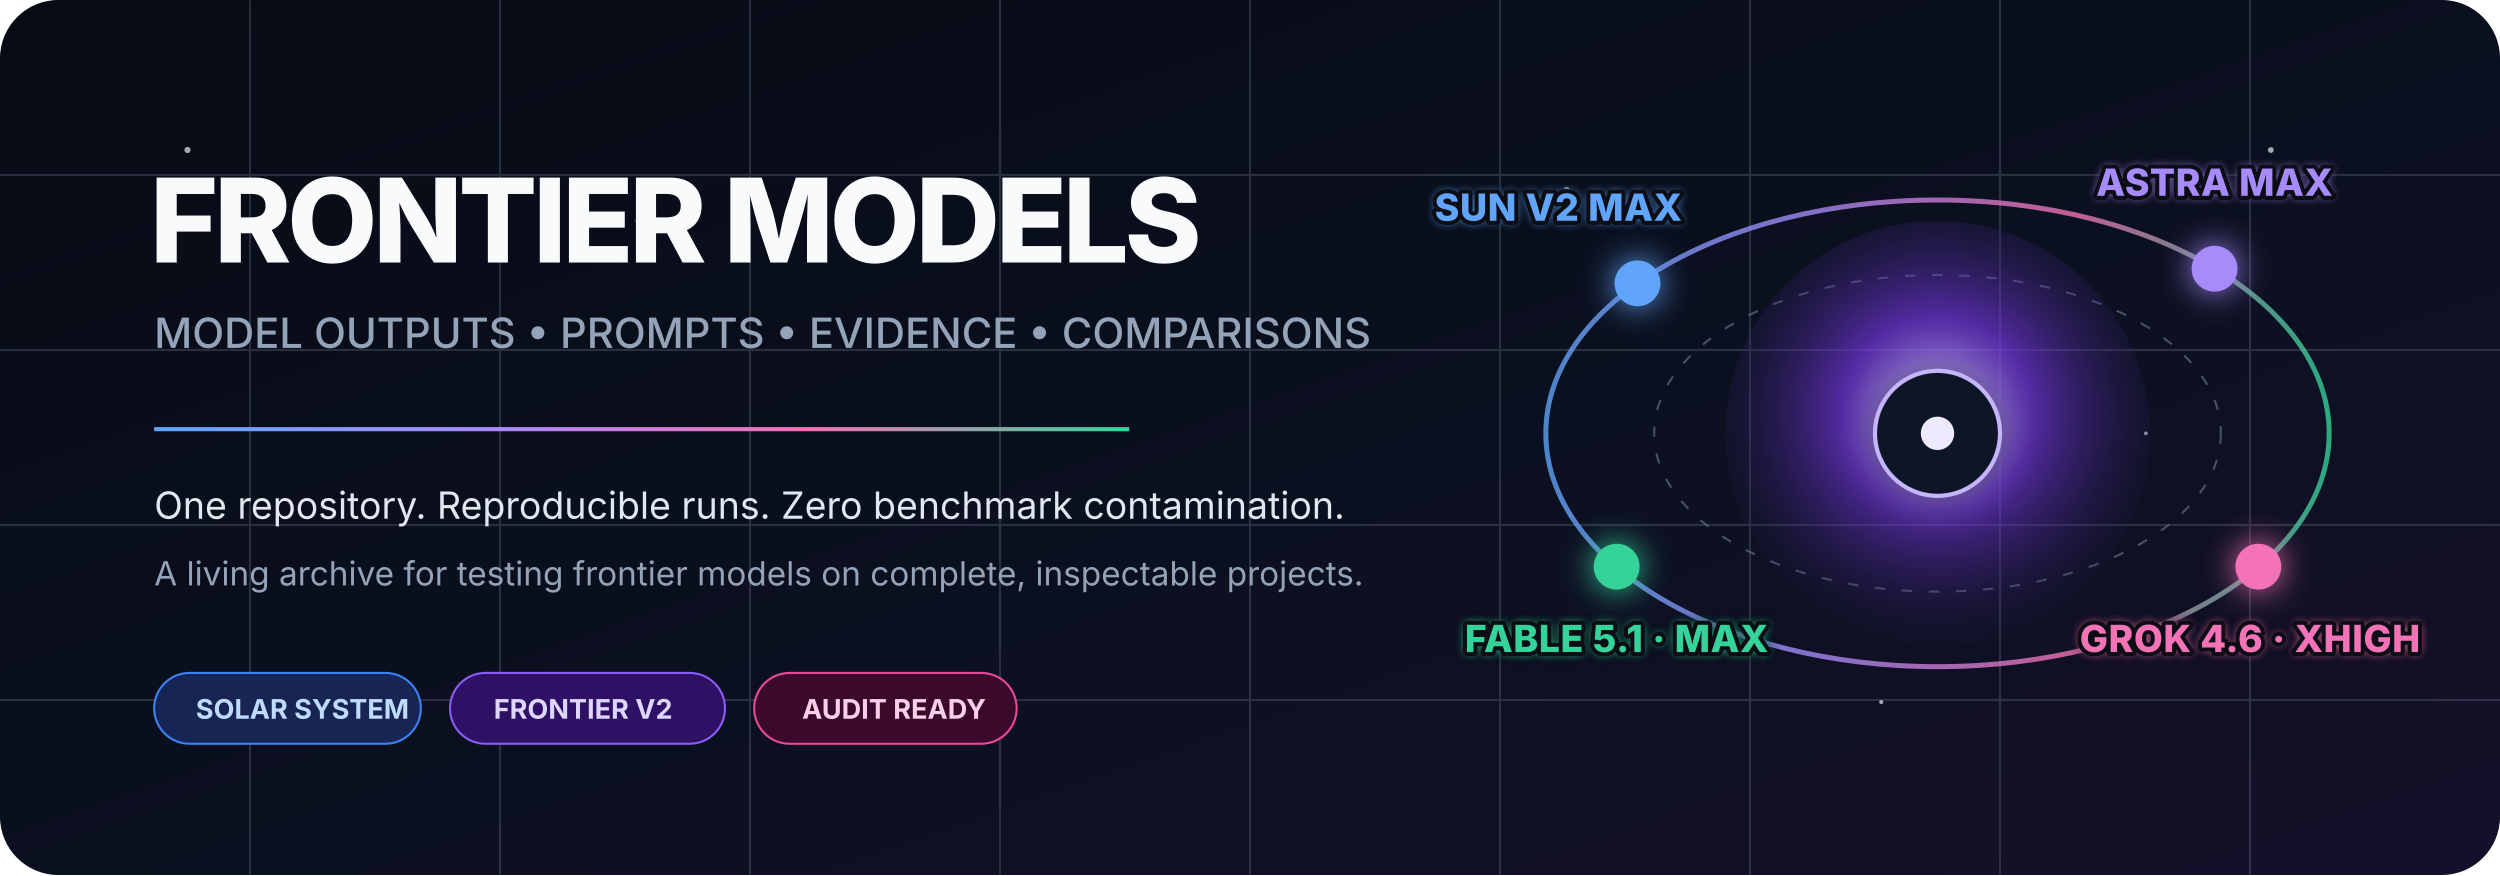
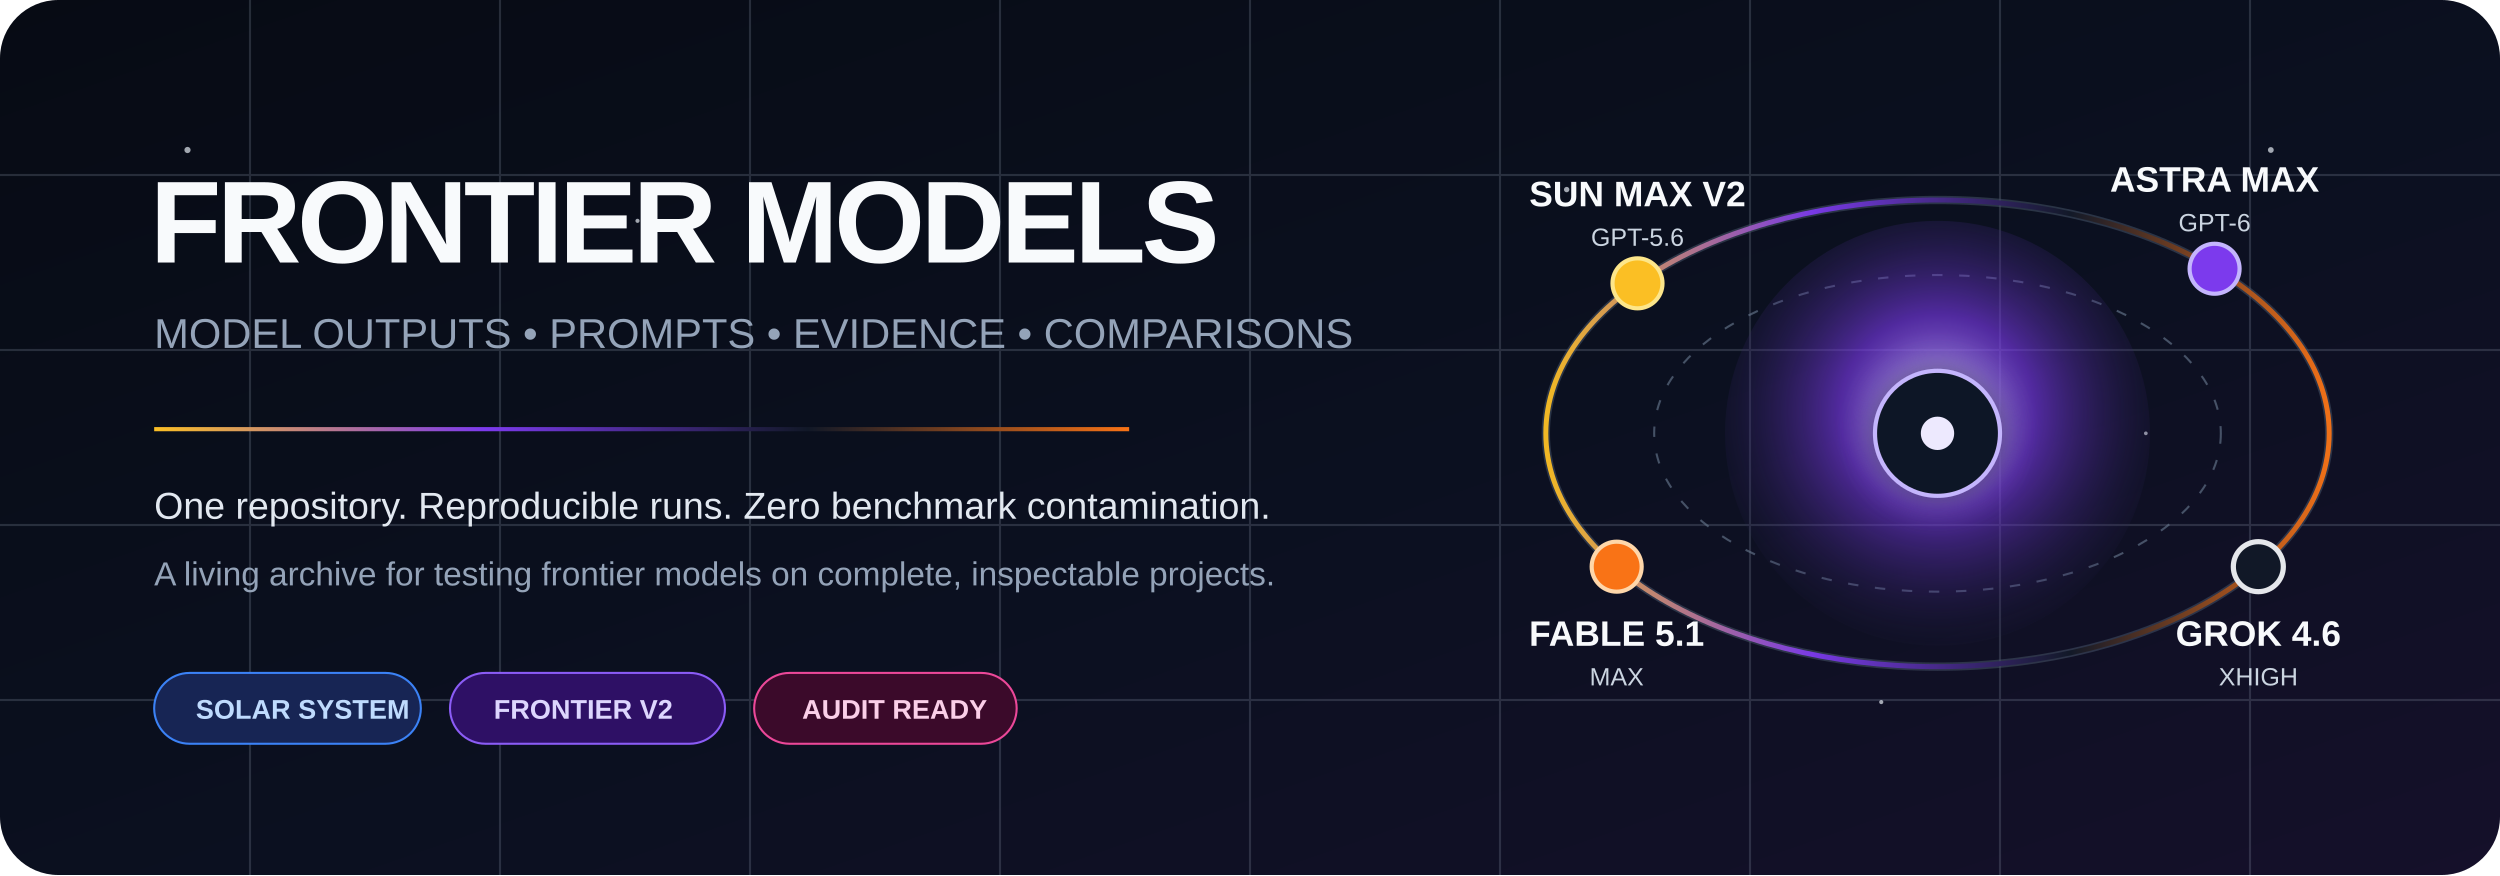
<svg xmlns="http://www.w3.org/2000/svg" width="1200" height="420" viewBox="0 0 1200 420" role="img" aria-labelledby="title desc">
  <defs>
    <linearGradient id="bg" x1="0" y1="0" x2="1" y2="1">
      <stop offset="0" stop-color="#070B14" />
      <stop offset="0.55" stop-color="#0B1020" />
      <stop offset="1" stop-color="#15102A" />
    </linearGradient>
    <linearGradient id="line" x1="0" y1="0" x2="1" y2="0">
-       <stop offset="0" stop-color="#60A5FA" />
-       <stop offset="0.34" stop-color="#A78BFA" />
-       <stop offset="0.67" stop-color="#F472B6" />
-       <stop offset="1" stop-color="#34D399" />
+       <stop offset="0" stop-color="#FBBF24" />
+       <stop offset="0.34" stop-color="#7C3AED" />
+       <stop offset="0.67" stop-color="#111827" />
+       <stop offset="1" stop-color="#F97316" />
    </linearGradient>
    <radialGradient id="core" cx="50%" cy="45%" r="60%">
      <stop offset="0" stop-color="#C4B5FD" stop-opacity="0.95" />
      <stop offset="0.38" stop-color="#7C3AED" stop-opacity="0.62" />
      <stop offset="1" stop-color="#111827" stop-opacity="0" />
    </radialGradient>
    <filter id="glow" x="-100%" y="-100%" width="300%" height="300%">
      <feGaussianBlur stdDeviation="8" result="b" />
-       <feMerge>
-         <feMergeNode in="b" />
-         <feMergeNode in="SourceGraphic" />
-       </feMerge>
-     </filter>
-     <filter id="labelGlow" x="-30%" y="-60%" width="160%" height="220%">
-       <feGaussianBlur stdDeviation="2.2" result="b" />
      <feMerge>
        <feMergeNode in="b" />
        <feMergeNode in="SourceGraphic" />
      </feMerge>
    </filter>
  </defs>
  <rect width="1200" height="420" rx="28" fill="url(#bg)" />
  <g opacity="0.22" stroke="#94A3B8" stroke-width="1">
    <path d="M0 84H1200M0 168H1200M0 252H1200M0 336H1200" />
    <path d="M120 0V420M240 0V420M360 0V420M480 0V420M600 0V420M720 0V420M840 0V420M960 0V420M1080 0V420" />
  </g>
  <g fill="#E2E8F0" opacity="0.7">
    <circle cx="90" cy="72" r="1.5" />
    <circle cx="177" cy="327" r="1" />
    <circle cx="306" cy="106" r="1" />
    <circle cx="415" cy="349" r="1.2" />
    <circle cx="752" cy="91" r="1.3" />
    <circle cx="903" cy="337" r="1" />
    <circle cx="1090" cy="72" r="1.4" />
    <circle cx="1030" cy="208" r="0.9" />
  </g>
  <g transform="translate(0 3)">
-     <ellipse cx="930" cy="205" rx="188" ry="112" fill="none" stroke="url(#line)" stroke-width="2.4" opacity="0.78" />
+     <ellipse cx="930" cy="205" rx="188" ry="112" fill="none" stroke="#475569" stroke-width="4" opacity="0.52" />
+     <ellipse cx="930" cy="205" rx="188" ry="112" fill="none" stroke="url(#line)" stroke-width="2.4" opacity="0.95" />
    <ellipse cx="930" cy="205" rx="136" ry="76" fill="none" stroke="#64748B" stroke-width="1" stroke-dasharray="5 8" opacity="0.65" />
    <circle cx="930" cy="205" r="102" fill="url(#core)" />
    <circle cx="930" cy="205" r="30" fill="#111827" stroke="#C4B5FD" stroke-width="2" filter="url(#glow)" />
    <circle cx="930" cy="205" r="8" fill="#EDE9FE" />
-     <g filter="url(#glow)">
-       <circle cx="786" cy="133" r="11" fill="#60A5FA" />
-       <circle cx="1063" cy="126" r="11" fill="#A78BFA" />
-       <circle cx="1084" cy="269" r="11" fill="#F472B6" />
-       <circle cx="776" cy="269" r="11" fill="#34D399" />
+     <g>
+       <circle cx="786" cy="133" r="12" fill="#FBBF24" stroke="#FDE68A" stroke-width="2" />
+       <circle cx="1063" cy="126" r="12" fill="#7C3AED" stroke="#C4B5FD" stroke-width="2" />
+       <circle cx="1084" cy="269" r="12" fill="#111827" stroke="#E5E7EB" stroke-width="2.5" />
+       <circle cx="776" cy="269" r="12" fill="#F97316" stroke="#FED7AA" stroke-width="2" />
    </g>
-     <g font-family="Inter,Segoe UI,Arial,sans-serif" font-size="18" font-weight="800" letter-spacing="0.25" filter="url(#labelGlow)" paint-order="stroke" stroke="#070B14" stroke-width="4" stroke-linejoin="round">
-       <text x="748" y="103" text-anchor="middle" fill="#60A5FA">SUN V2 MAX</text>
-       <text x="1063" y="91" text-anchor="middle" fill="#A78BFA">ASTRA MAX</text>
-       <text x="1080" y="310" text-anchor="middle" fill="#F472B6">GROK 4.6 · XHIGH</text>
-       <text x="776" y="310" text-anchor="middle" fill="#34D399">FABLE 5.1 · MAX</text>
+     <g font-family="Segoe UI, Arial, sans-serif" fill="#F8FAFC" text-anchor="middle">
+       <text x="786" y="96" font-size="17" font-weight="700">SUN MAX V2</text>
+       <text x="786" y="115" font-size="12" font-weight="500" fill="#CBD5E1">GPT-5.6</text>
+       <text x="1063" y="89" font-size="17" font-weight="700">ASTRA MAX</text>
+       <text x="1063" y="108" font-size="12" font-weight="500" fill="#CBD5E1">GPT-6</text>
+       <text x="1084" y="307" font-size="17" font-weight="700">GROK 4.6</text>
+       <text x="1084" y="326" font-size="12" font-weight="500" fill="#CBD5E1">XHIGH</text>
+       <text x="776" y="307" font-size="17" font-weight="700">FABLE 5.1</text>
+       <text x="776" y="326" font-size="12" font-weight="500" fill="#CBD5E1">MAX</text>
    </g>
  </g>
-   <g font-family="Inter,Segoe UI,Arial,sans-serif">
+   <g font-family="Segoe UI, Arial, sans-serif">
    <text x="72" y="126" fill="#F8FAFC" font-size="56" font-weight="800" letter-spacing="-2">FRONTIER MODELS</text>
    <text x="74" y="167" fill="#94A3B8" font-size="20" font-weight="500">MODEL OUTPUTS • PROMPTS • EVIDENCE • COMPARISONS</text>
    <rect x="74" y="205" width="468" height="2" fill="url(#line)" />
    <text x="74" y="249" fill="#E2E8F0" font-size="18">One repository. Reproducible runs. Zero benchmark contamination.</text>
    <text x="74" y="281" fill="#94A3B8" font-size="16">A living archive for testing frontier models on complete, inspectable projects.</text>
    <g transform="translate(74 323)" font-size="13" font-weight="700">
      <rect width="128" height="34" rx="17" fill="#172554" stroke="#3B82F6" />
      <text x="20" y="22" fill="#BFDBFE">SOLAR SYSTEM</text>
      <rect x="142" width="132" height="34" rx="17" fill="#2E1065" stroke="#8B5CF6" />
      <text x="163" y="22" fill="#DDD6FE">FRONTIER V2</text>
      <rect x="288" width="126" height="34" rx="17" fill="#3B0A2A" stroke="#EC4899" />
      <text x="311" y="22" fill="#FBCFE8">AUDIT READY</text>
    </g>
  </g>
</svg>
